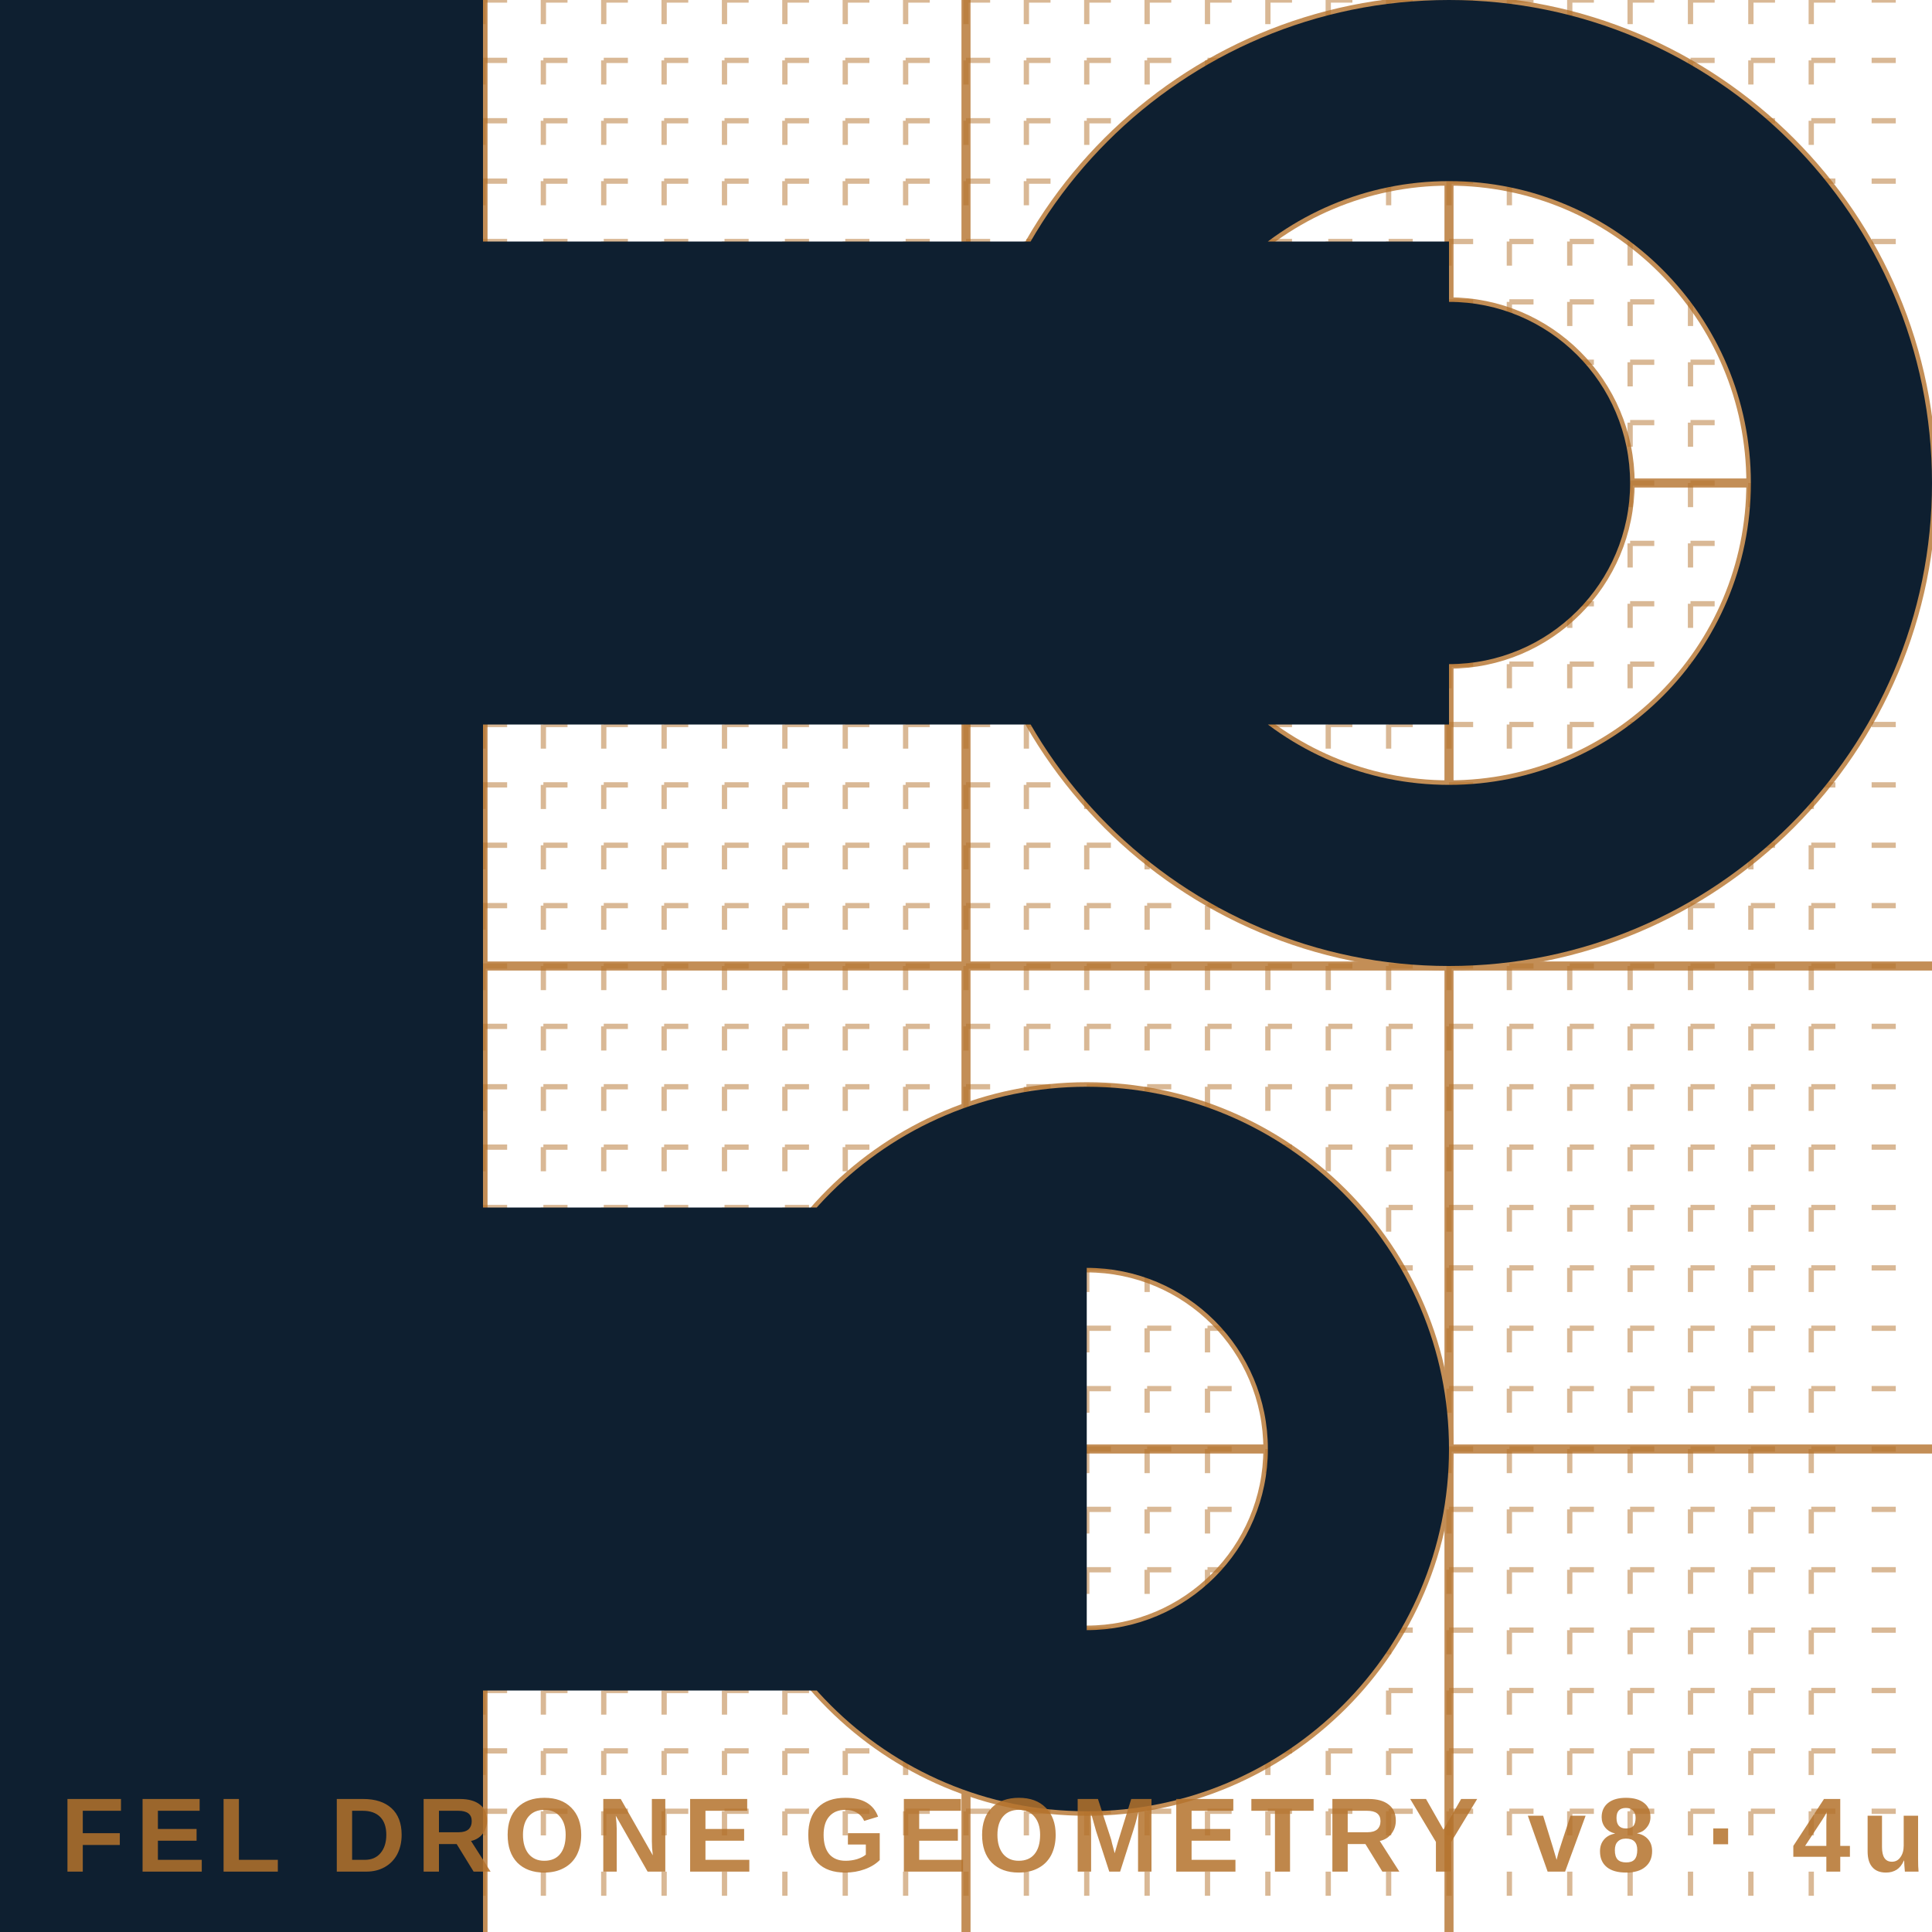
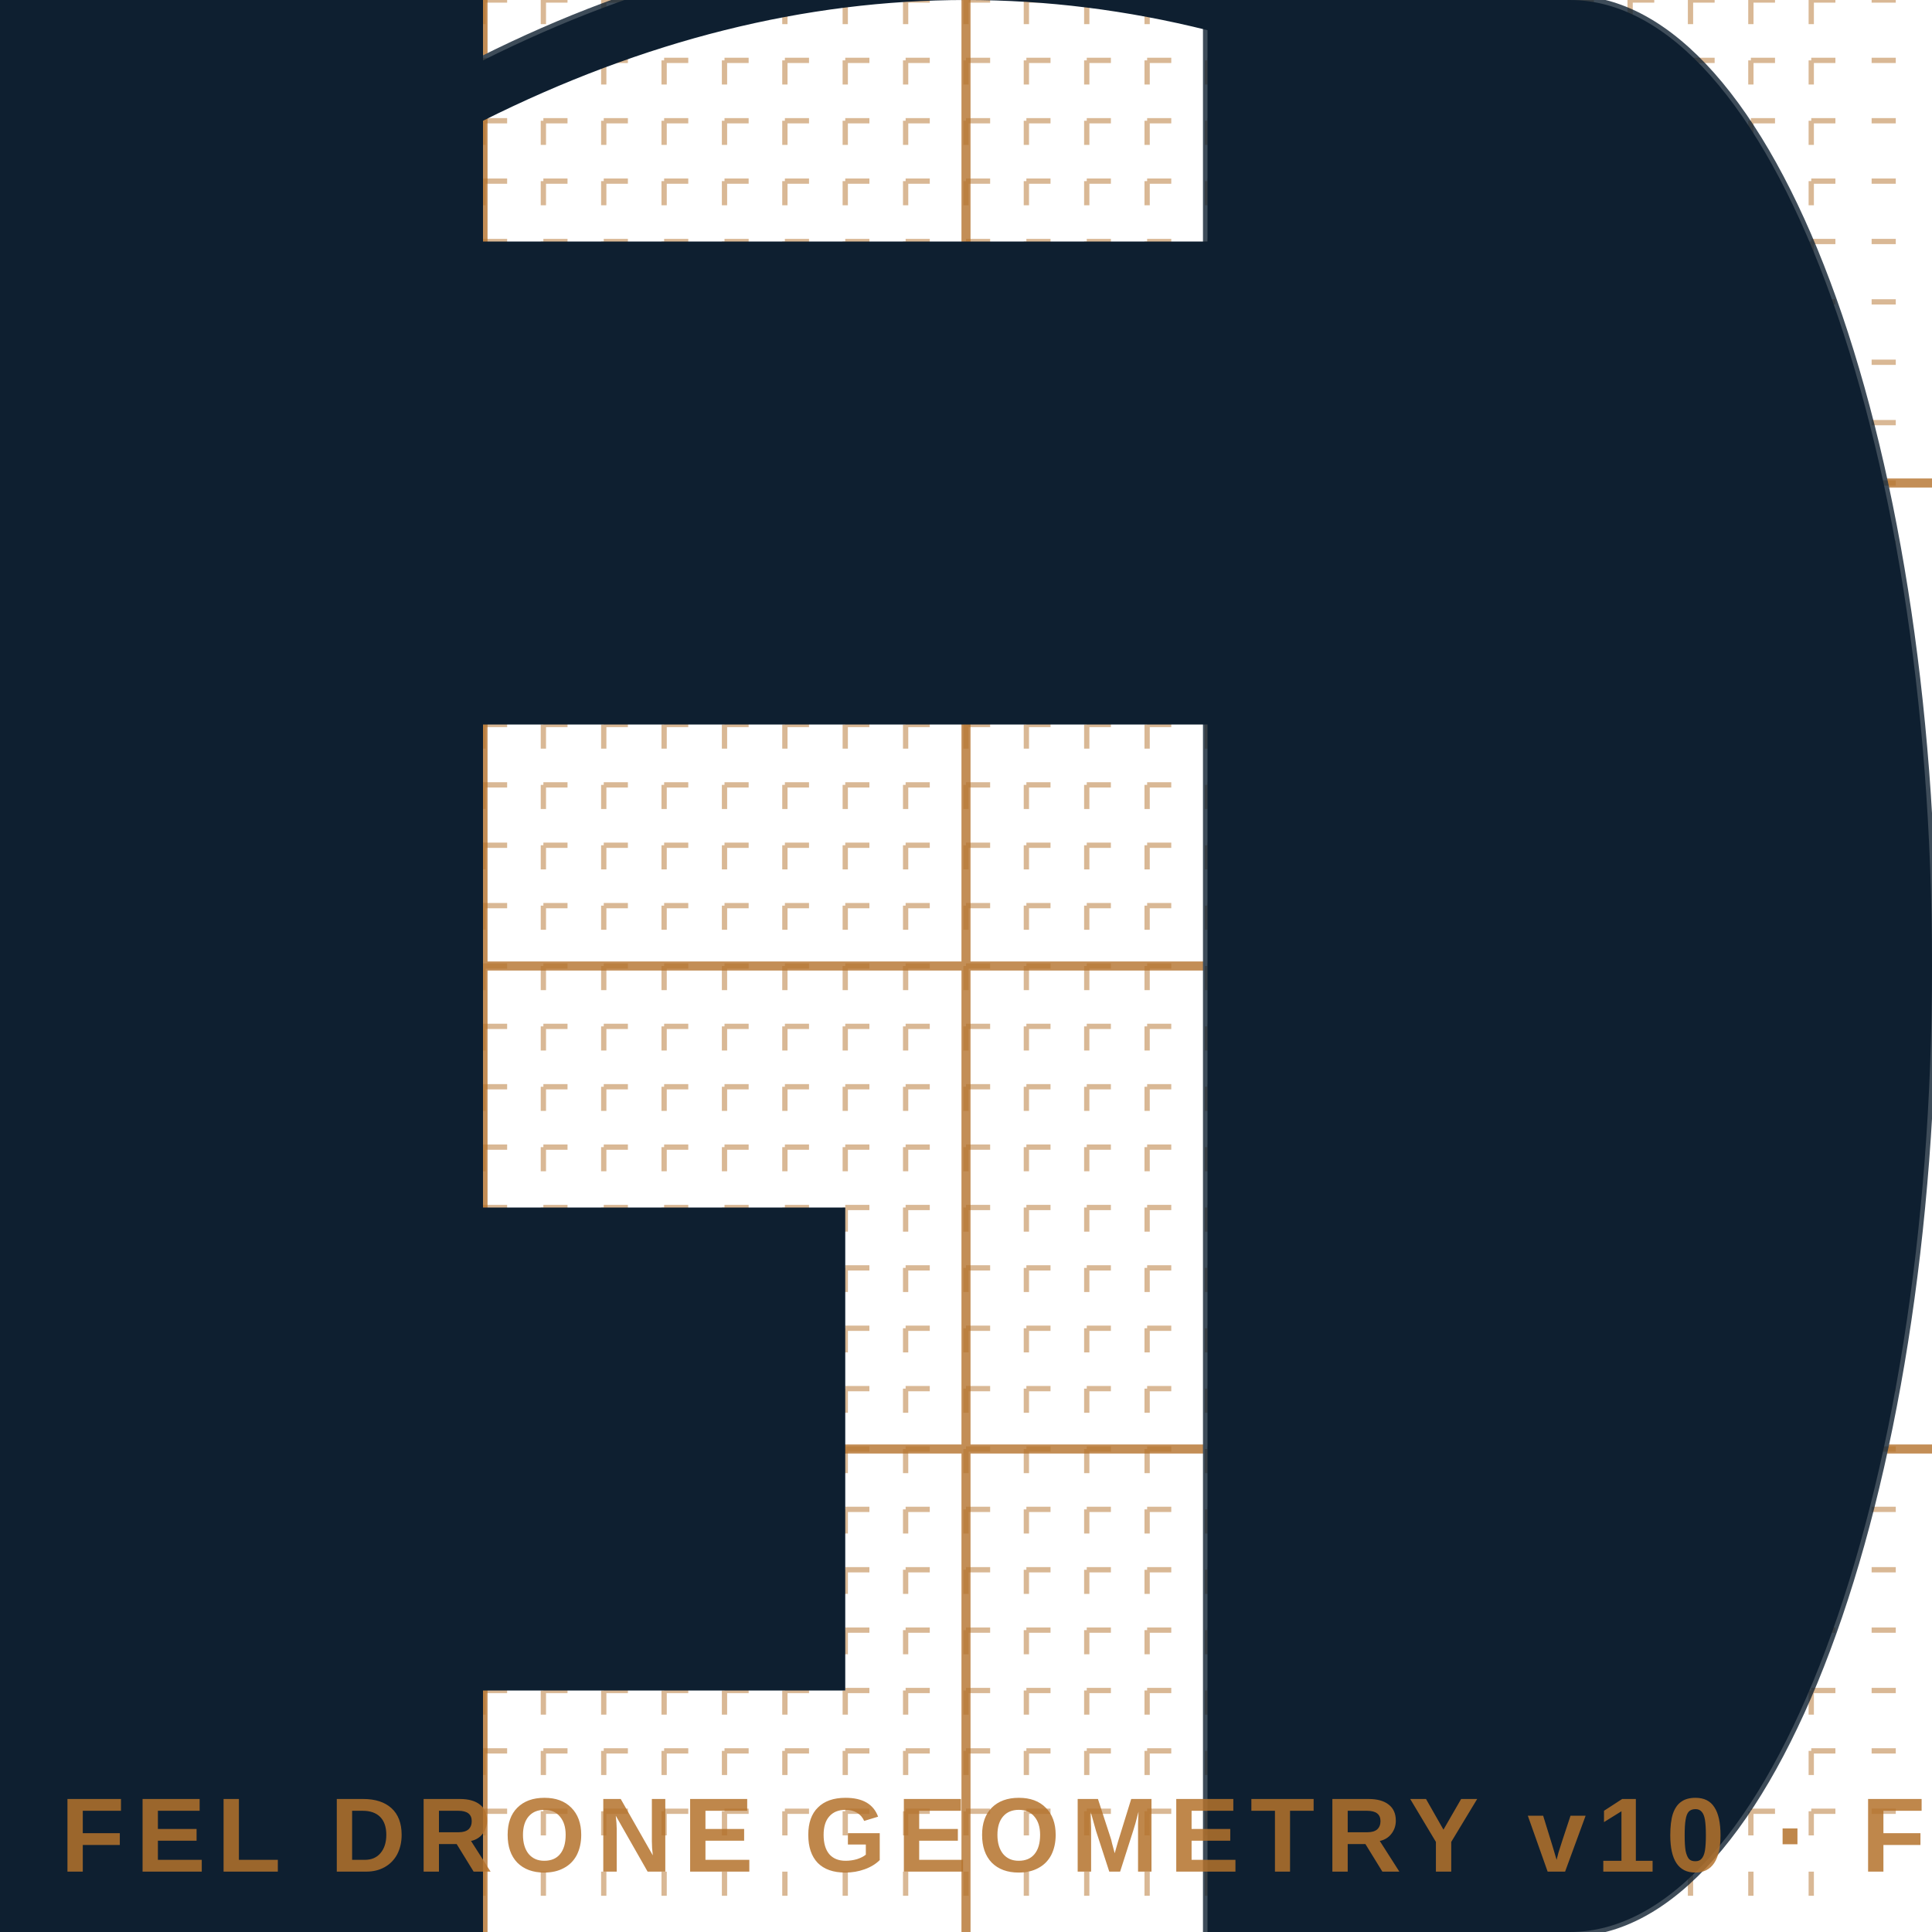
<svg xmlns="http://www.w3.org/2000/svg" viewBox="0 0 128 128">
  <style>:root{--ink:#0e1f30}svg{background:#fbfaf8}</style>
  <g fill="none" stroke="#b4722c" stroke-width=".35" stroke-dasharray="1.6 2.4" opacity=".5">
    <path d="M0 0V128" />
    <path d="M0 0H128" />
    <path d="M4 0V128" />
    <path d="M0 4H128" />
    <path d="M8 0V128" />
    <path d="M0 8H128" />
    <path d="M12 0V128" />
    <path d="M0 12H128" />
    <path d="M16 0V128" />
    <path d="M0 16H128" />
    <path d="M20 0V128" />
    <path d="M0 20H128" />
    <path d="M24 0V128" />
    <path d="M0 24H128" />
    <path d="M28 0V128" />
    <path d="M0 28H128" />
    <path d="M32 0V128" />
    <path d="M0 32H128" />
    <path d="M36 0V128" />
    <path d="M0 36H128" />
    <path d="M40 0V128" />
    <path d="M0 40H128" />
    <path d="M44 0V128" />
    <path d="M0 44H128" />
    <path d="M48 0V128" />
    <path d="M0 48H128" />
    <path d="M52 0V128" />
    <path d="M0 52H128" />
    <path d="M56 0V128" />
    <path d="M0 56H128" />
    <path d="M60 0V128" />
    <path d="M0 60H128" />
    <path d="M64 0V128" />
    <path d="M0 64H128" />
    <path d="M68 0V128" />
    <path d="M0 68H128" />
    <path d="M72 0V128" />
    <path d="M0 72H128" />
    <path d="M76 0V128" />
    <path d="M0 76H128" />
    <path d="M80 0V128" />
    <path d="M0 80H128" />
    <path d="M84 0V128" />
    <path d="M0 84H128" />
    <path d="M88 0V128" />
    <path d="M0 88H128" />
    <path d="M92 0V128" />
    <path d="M0 92H128" />
    <path d="M96 0V128" />
    <path d="M0 96H128" />
    <path d="M100 0V128" />
    <path d="M0 100H128" />
    <path d="M104 0V128" />
    <path d="M0 104H128" />
    <path d="M108 0V128" />
    <path d="M0 108H128" />
    <path d="M112 0V128" />
    <path d="M0 112H128" />
    <path d="M116 0V128" />
    <path d="M0 116H128" />
    <path d="M120 0V128" />
    <path d="M0 120H128" />
  </g>
  <g fill="none" stroke="#b4722c" stroke-width=".6" opacity=".8">
    <path d="M0 32H128M0 64H128M0 96H128M32 0V128M64 0V128M96 0V128" />
-     <circle cx="96" cy="32" r="32" />
-     <circle cx="96" cy="32" r="20" />
-     <circle cx="96" cy="32" r="12" />
-     <circle cx="72" cy="96" r="24" />
-     <circle cx="72" cy="96" r="12" />
+     <path d="M32 4Q64 -12 96 4" stroke="#0e1f30" fill="none" />
+     <path d="M80 0H104A24 64 0 0 1 104 128H80Z" fill="none" stroke="#0e1f30" />
  </g>
  <g fill="#0e1f30" fill-rule="nonzero">
-     <path d="M0 0H32V128H0ZM0 16H96V48H0ZM0 80H72V112H0ZM64 32A32 32 0 0 1 128 32A32 32 0 0 1 64 32ZM76 32A20 20 0 0 0 116 32A20 20 0 0 0 76 32ZM84 32A12 12 0 0 1 108 32A12 12 0 0 1 84 32ZM48 96A24 24 0 0 1 96 96A24 24 0 0 1 48 96ZM60 96A12 12 0 0 0 84 96A12 12 0 0 0 60 96Z" />
+     <path d="M0 0H32V128H0ZM0 16H80V48H0ZM0 80H56V112H0ZM80 0H104A24 64 0 0 1 104 128H80ZM32 4Q64 -12 96 4L96 8Q64 -8 32 8Z" />
  </g>
-   <text x="4" y="124" font-family="Arial" font-size="7" font-weight="700" letter-spacing=".1em" fill="#b4722c" opacity=".85">FEL DRONE GEOMETRY v8 · 4u GRID · M 32 · ROTOR DISCS 64/48 · BAND 12 · APERTURE 8</text>
+   <text x="4" y="124" font-family="Arial" font-size="7" font-weight="700" letter-spacing=".1em" fill="#b4722c" opacity=".85">FEL DRONE GEOMETRY v10 · FLIGHT ARC · FD · 4u GRID · M 32</text>
</svg>
